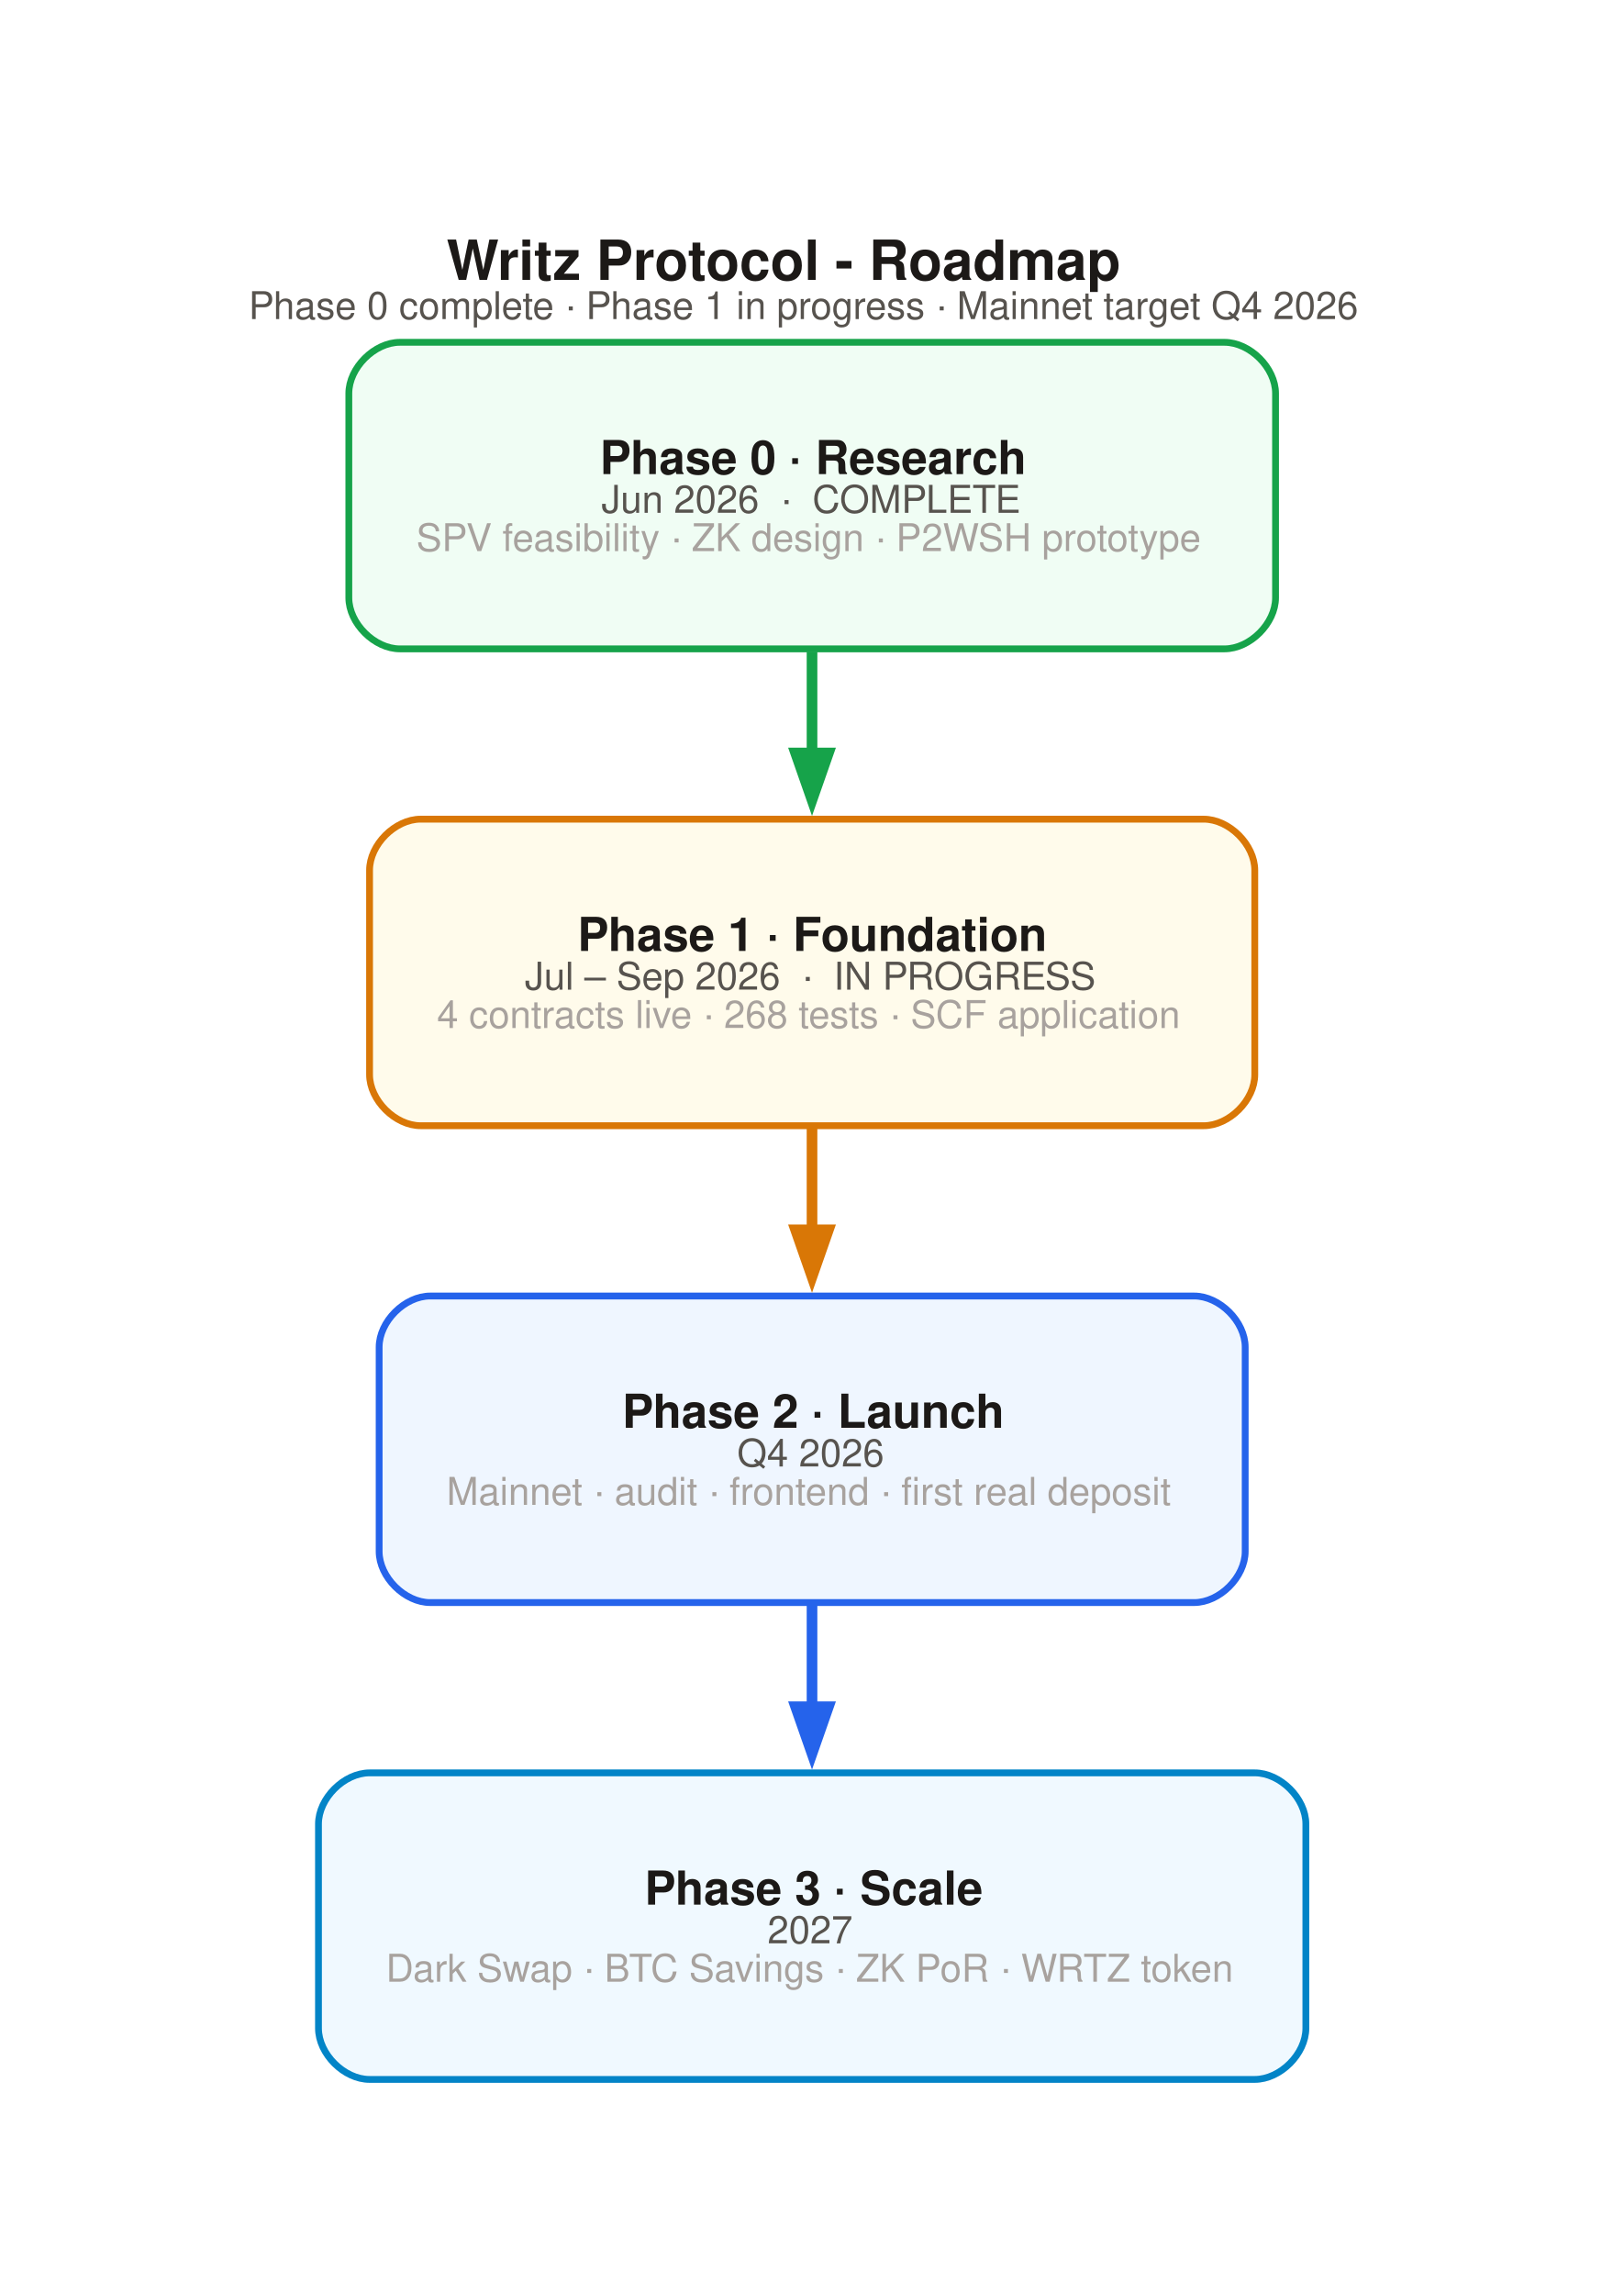
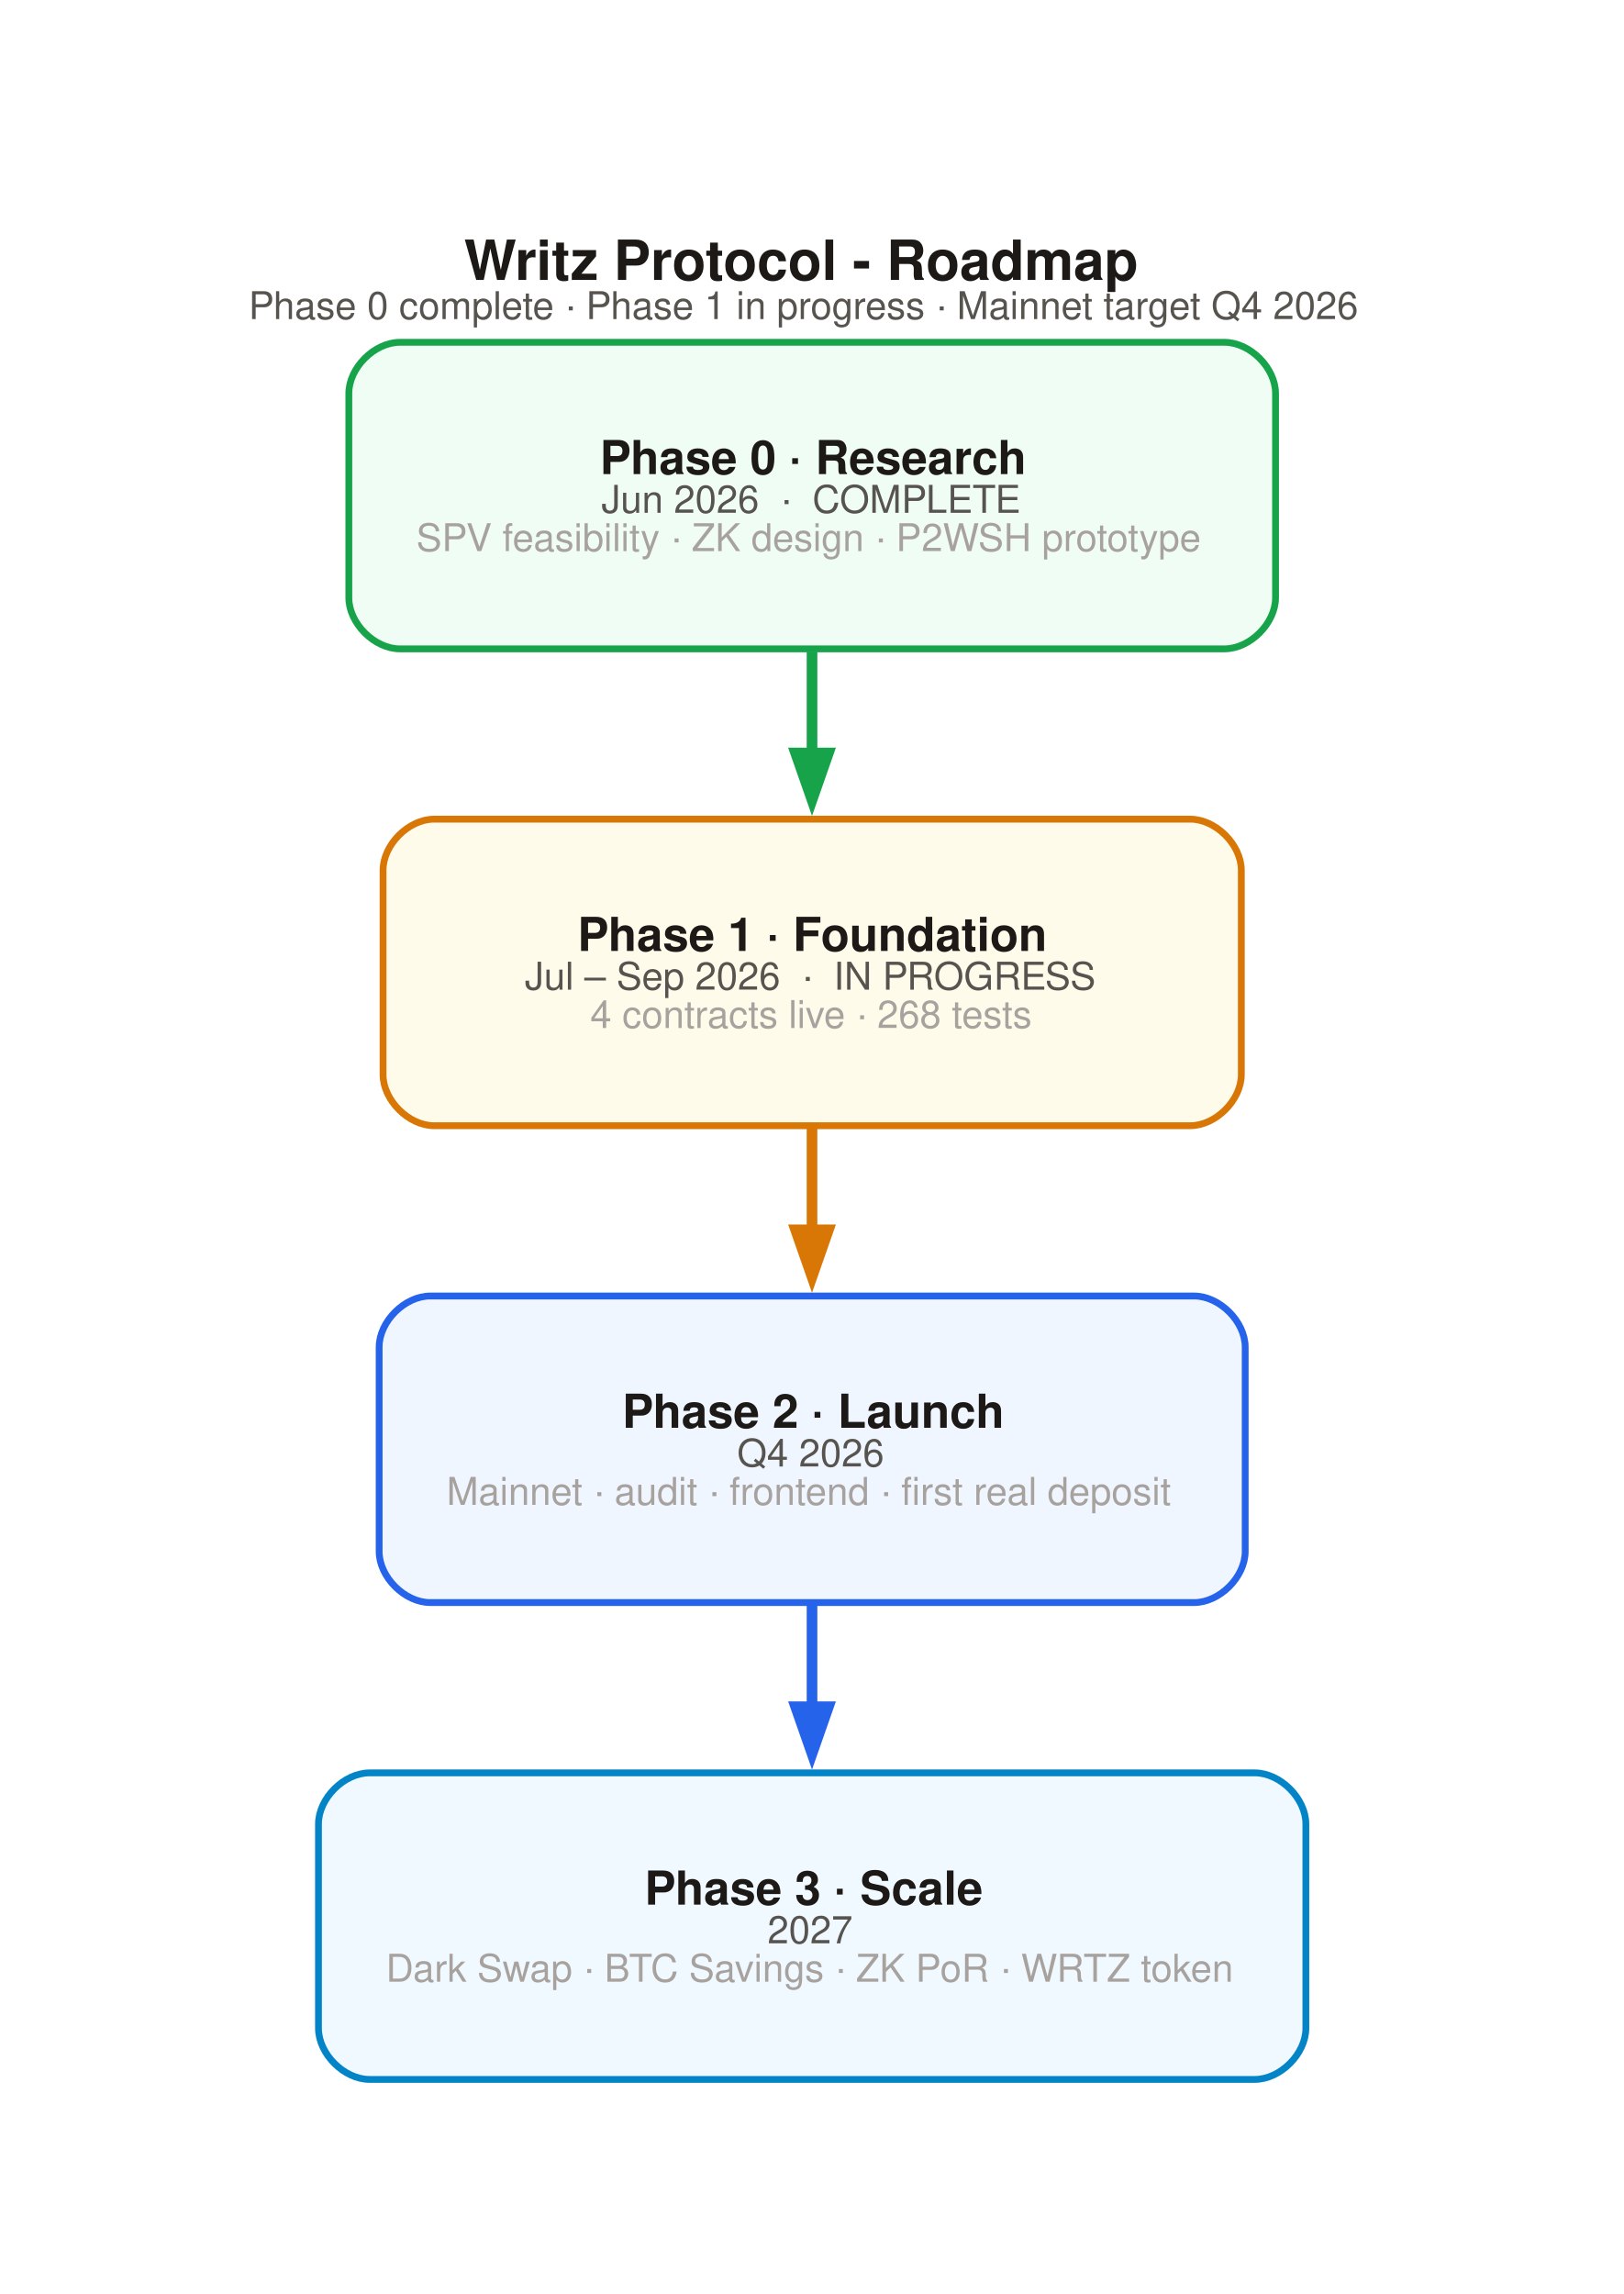
<svg xmlns="http://www.w3.org/2000/svg" width="637pt" height="900pt" viewBox="0.00 0.00 637.00 900.00">
  <g id="graph0" class="graph" transform="scale(1.67038 1.67038) rotate(0) translate(50.4 488.4)">
-     <text xml:space="preserve" text-anchor="start" x="54.5" y="-422.65" font-family="Helvetica,sans-Serif" font-weight="bold" font-size="13.00" fill="#1c1917">Writz Protocol - Roadmap</text>
+     <text xml:space="preserve" text-anchor="start" x="58.62" y="-422.65" font-family="Helvetica,sans-Serif" font-weight="bold" font-size="13.00" fill="#1c1917">Writz Protocol - Roadmap</text>
    <text xml:space="preserve" text-anchor="start" x="8" y="-413.45" font-family="Helvetica,sans-Serif" font-size="9.00" fill="#57534e">Phase 0 complete · Phase 1 in progress · Mainnet target Q4 2026</text>
    <g id="node1" class="node">
      <path fill="#f0fdf4" stroke="#16a34a" stroke-width="1.6" d="M237.22,-408C237.22,-408 43.54,-408 43.54,-408 37.54,-408 31.54,-402 31.54,-396 31.54,-396 31.54,-348 31.54,-348 31.54,-342 37.54,-336 43.54,-336 43.54,-336 237.22,-336 237.22,-336 243.22,-336 249.22,-342 249.22,-348 249.22,-348 249.22,-396 249.22,-396 249.22,-402 243.22,-408 237.22,-408" />
      <text xml:space="preserve" text-anchor="start" x="90.5" y="-377.05" font-family="Helvetica,sans-Serif" font-weight="bold" font-size="11.00" fill="#1c1917">Phase 0 · Research</text>
      <text xml:space="preserve" text-anchor="start" x="90.88" y="-367.95" font-family="Helvetica,sans-Serif" font-size="9.00" fill="#57534e">Jun 2026  ·  COMPLETE</text>
      <text xml:space="preserve" text-anchor="start" x="47.38" y="-358.95" font-family="Helvetica,sans-Serif" font-size="9.00" fill="#a8a29e">SPV feasibility · ZK design · P2WSH prototype</text>
    </g>
    <g id="node2" class="node">
-       <path fill="#fffbeb" stroke="#d97706" stroke-width="1.6" d="M232.34,-296C232.34,-296 48.41,-296 48.41,-296 42.41,-296 36.41,-290 36.41,-284 36.41,-284 36.41,-236 36.41,-236 36.41,-230 42.41,-224 48.41,-224 48.41,-224 232.34,-224 232.34,-224 238.34,-224 244.34,-230 244.34,-236 244.34,-236 244.34,-284 244.34,-284 244.34,-290 238.34,-296 232.34,-296" />
+       <path fill="#fffbeb" stroke="#d97706" stroke-width="1.6" d="M229.18,-296C229.18,-296 51.58,-296 51.58,-296 45.58,-296 39.58,-290 39.58,-284 39.58,-284 39.58,-236 39.58,-236 39.58,-230 45.58,-224 51.58,-224 51.58,-224 229.17,-224 229.17,-224 235.17,-224 241.18,-230 241.18,-236 241.18,-236 241.18,-284 241.18,-284 241.18,-290 235.18,-296 229.18,-296" />
      <text xml:space="preserve" text-anchor="start" x="85.25" y="-265.05" font-family="Helvetica,sans-Serif" font-weight="bold" font-size="11.00" fill="#1c1917">Phase 1 · Foundation</text>
      <text xml:space="preserve" text-anchor="start" x="72.88" y="-255.95" font-family="Helvetica,sans-Serif" font-size="9.00" fill="#57534e">Jul – Sep 2026  ·  IN PROGRESS</text>
-       <text xml:space="preserve" text-anchor="start" x="52.25" y="-246.95" font-family="Helvetica,sans-Serif" font-size="9.00" fill="#a8a29e">4 contracts live · 268 tests · SCF application</text>
+       <text xml:space="preserve" text-anchor="start" x="88.25" y="-246.95" font-family="Helvetica,sans-Serif" font-size="9.00" fill="#a8a29e">4 contracts live · 268 tests</text>
    </g>
    <g id="edge1" class="edge">
      <path fill="none" stroke="#16a34a" stroke-width="2.5" d="M140.34,-335.33C140.34,-335.33 140.34,-311.54 140.34,-311.54" />
      <polygon fill="#16a34a" stroke="#16a34a" stroke-width="2.5" points="144.19,-311.54 140.34,-300.54 136.49,-311.54 144.19,-311.54" />
    </g>
    <g id="node3" class="node">
      <path fill="#eff6ff" stroke="#2563eb" stroke-width="1.6" d="M230.09,-184C230.09,-184 50.66,-184 50.66,-184 44.66,-184 38.66,-178 38.66,-172 38.66,-172 38.66,-124 38.66,-124 38.66,-118 44.66,-112 50.66,-112 50.66,-112 230.09,-112 230.09,-112 236.09,-112 242.09,-118 242.09,-124 242.09,-124 242.09,-172 242.09,-172 242.09,-178 236.09,-184 230.09,-184" />
      <text xml:space="preserve" text-anchor="start" x="95.75" y="-153.05" font-family="Helvetica,sans-Serif" font-weight="bold" font-size="11.00" fill="#1c1917">Phase 2 · Launch</text>
      <text xml:space="preserve" text-anchor="start" x="122.75" y="-143.95" font-family="Helvetica,sans-Serif" font-size="9.00" fill="#57534e">Q4 2026</text>
      <text xml:space="preserve" text-anchor="start" x="54.5" y="-134.95" font-family="Helvetica,sans-Serif" font-size="9.00" fill="#a8a29e">Mainnet · audit · frontend · first real deposit</text>
    </g>
    <g id="edge2" class="edge">
      <path fill="none" stroke="#d97706" stroke-width="2.5" d="M140.34,-223.33C140.34,-223.33 140.34,-199.54 140.34,-199.54" />
      <polygon fill="#d97706" stroke="#d97706" stroke-width="2.5" points="144.19,-199.54 140.34,-188.54 136.49,-199.54 144.19,-199.54" />
    </g>
    <g id="node4" class="node">
      <path fill="#f0f9ff" stroke="#0284c7" stroke-width="1.6" d="M244.34,-72C244.34,-72 36.41,-72 36.41,-72 30.41,-72 24.41,-66 24.41,-60 24.41,-60 24.41,-12 24.41,-12 24.41,-6 30.41,0 36.41,0 36.41,0 244.34,0 244.34,0 250.34,0 256.34,-6 256.34,-12 256.34,-12 256.34,-60 256.34,-60 256.34,-66 250.34,-72 244.34,-72" />
      <text xml:space="preserve" text-anchor="start" x="101" y="-41.05" font-family="Helvetica,sans-Serif" font-weight="bold" font-size="11.00" fill="#1c1917">Phase 3 · Scale</text>
      <text xml:space="preserve" text-anchor="start" x="129.88" y="-31.95" font-family="Helvetica,sans-Serif" font-size="9.00" fill="#57534e">2027</text>
      <text xml:space="preserve" text-anchor="start" x="40.25" y="-22.95" font-family="Helvetica,sans-Serif" font-size="9.00" fill="#a8a29e">Dark Swap · BTC Savings · ZK PoR · WRTZ token</text>
    </g>
    <g id="edge3" class="edge">
      <path fill="none" stroke="#2563eb" stroke-width="2.5" d="M140.34,-111.33C140.34,-111.33 140.34,-87.54 140.34,-87.54" />
      <polygon fill="#2563eb" stroke="#2563eb" stroke-width="2.5" points="144.19,-87.54 140.34,-76.54 136.49,-87.54 144.19,-87.54" />
    </g>
  </g>
</svg>
